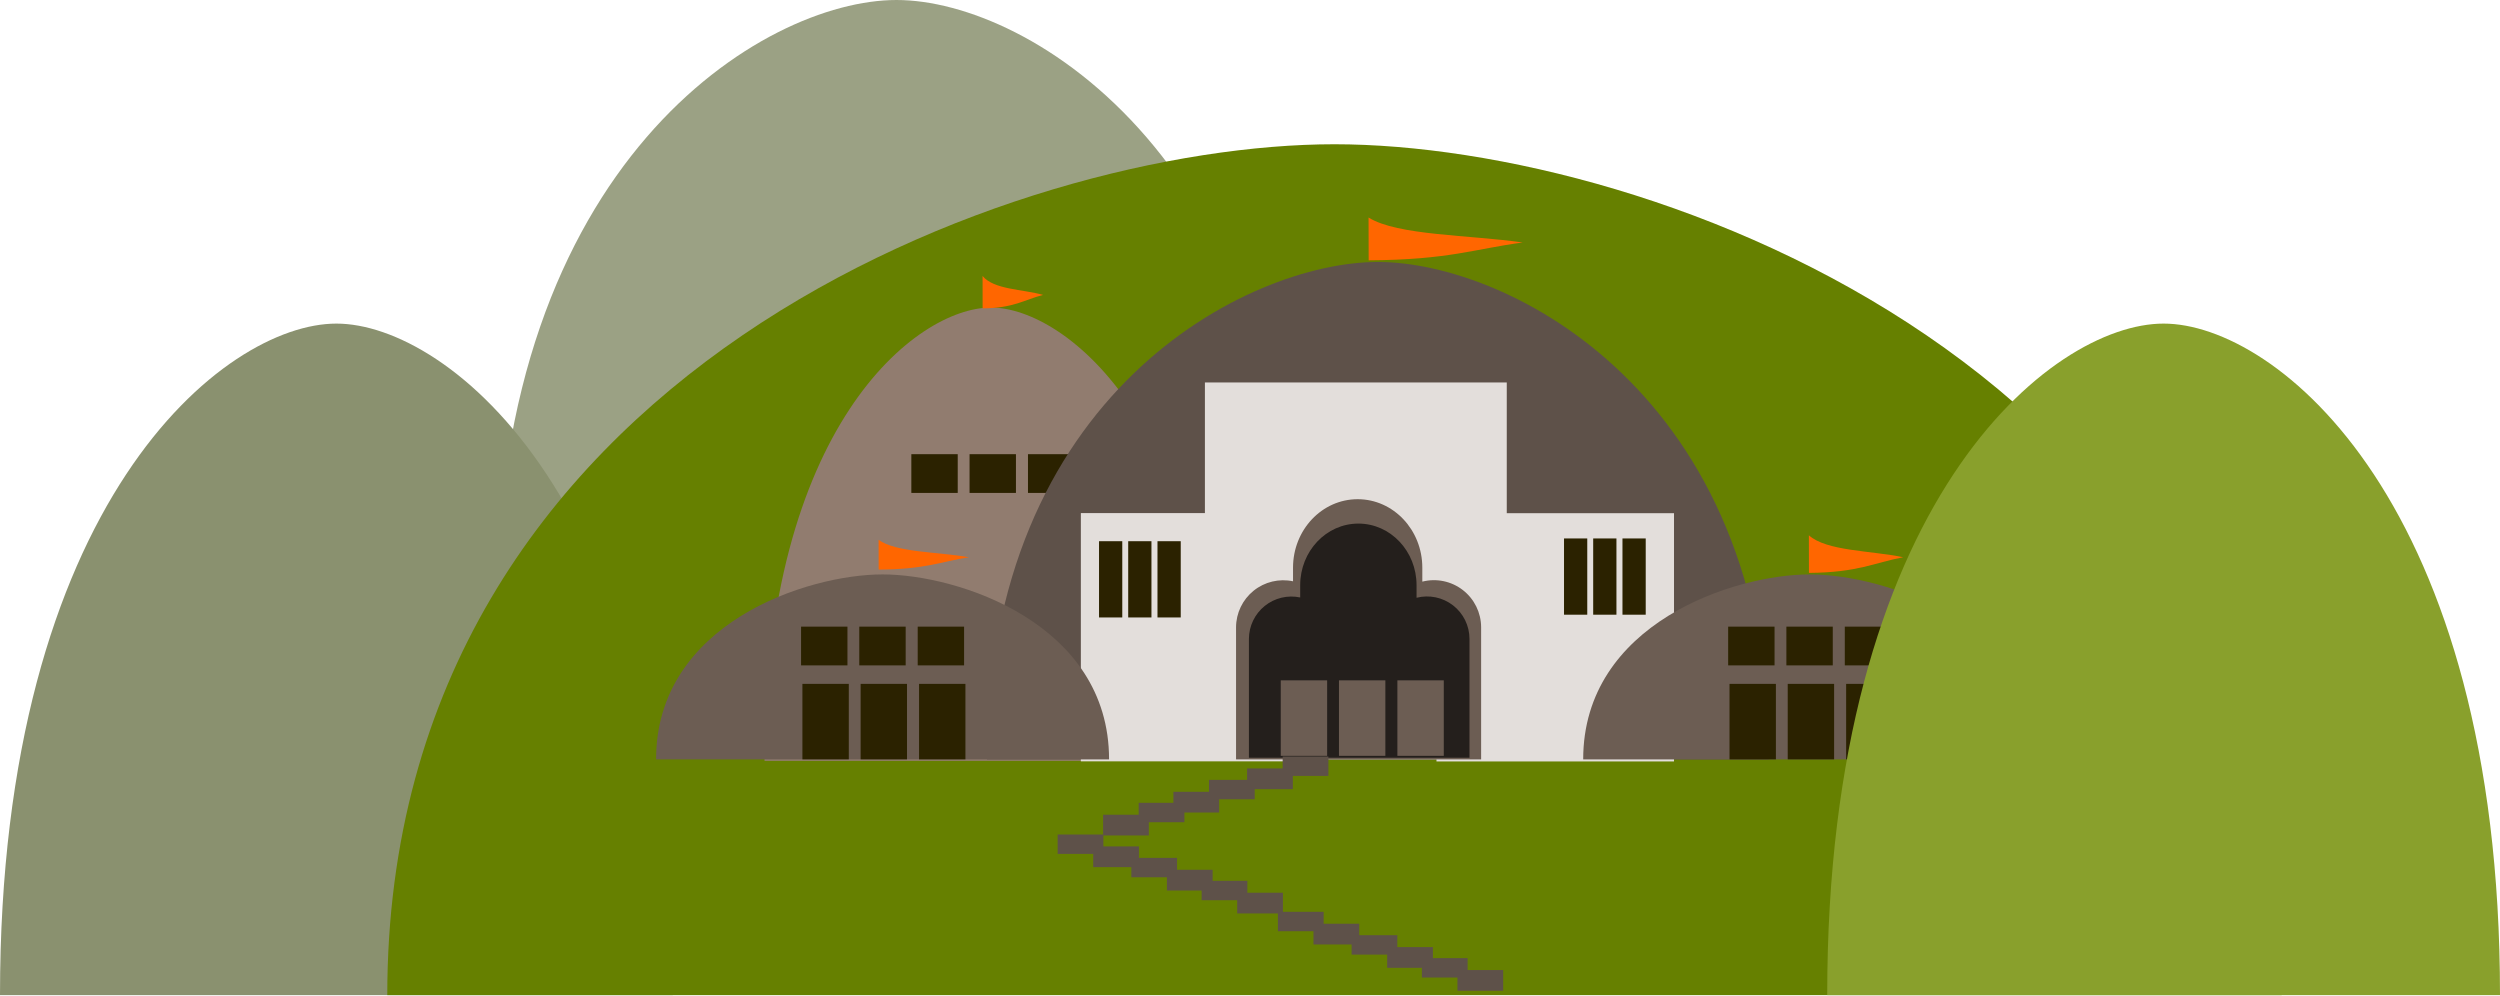
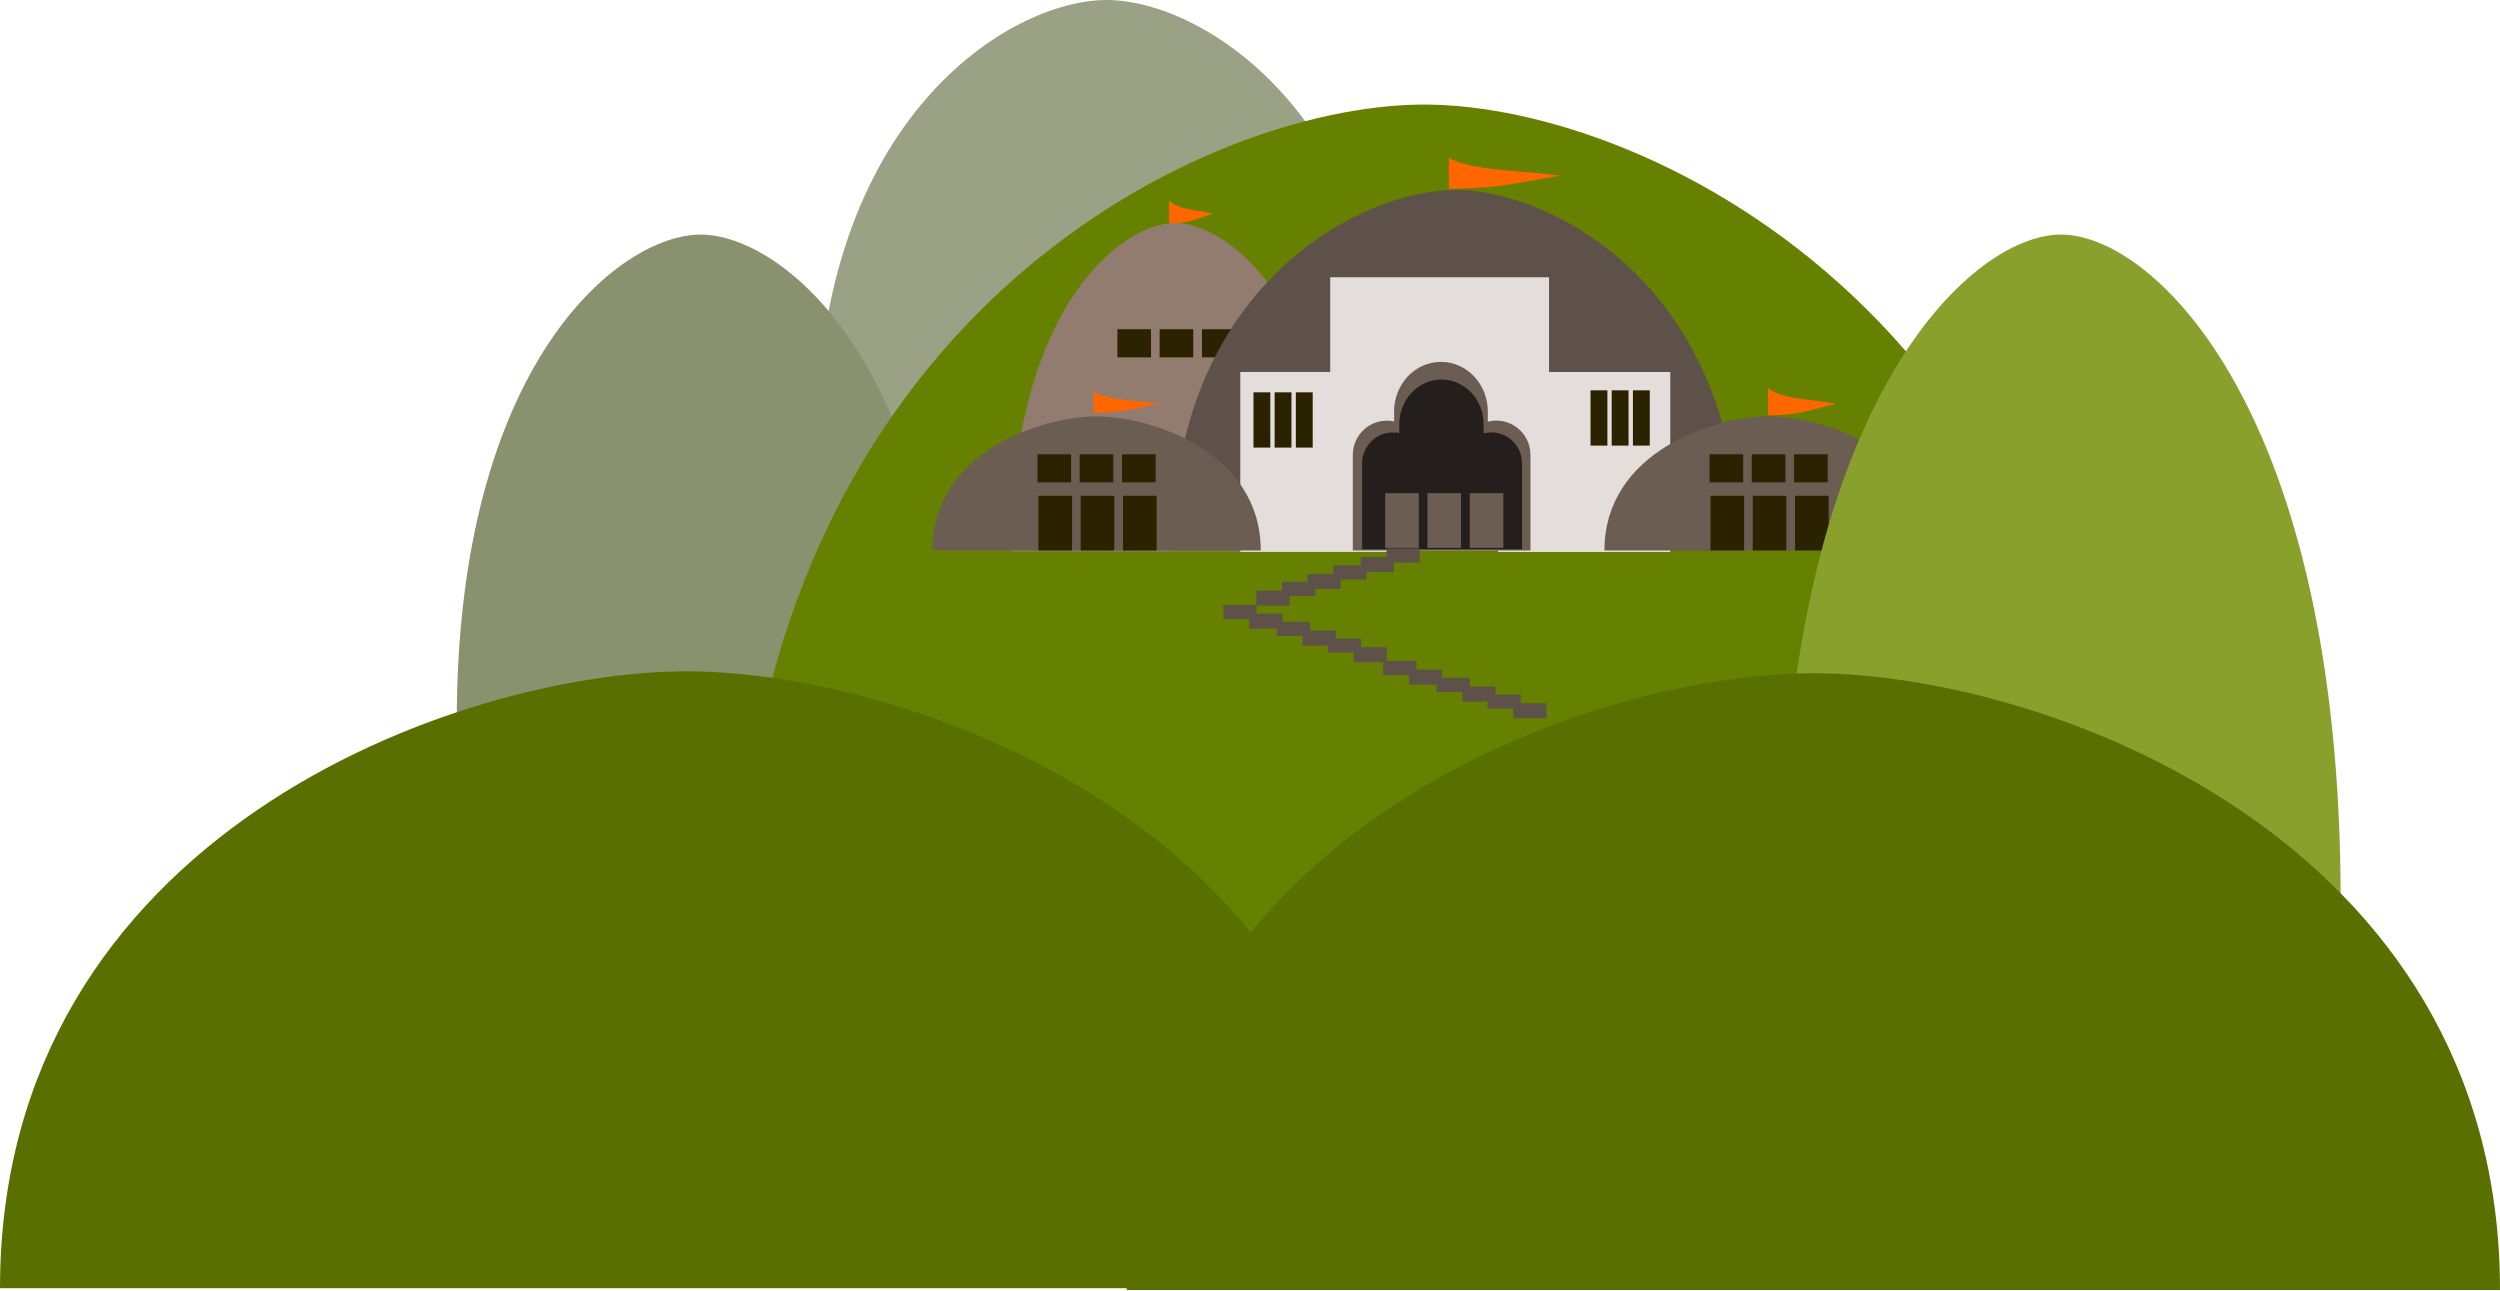
- <svg xmlns="http://www.w3.org/2000/svg" viewBox="0 0 1324.58 527.259" width="1324.58" height="527.259" version="1.1" id="svg38">
+ <svg xmlns="http://www.w3.org/2000/svg" viewBox="0 0 1827.228 942.893" width="1827.228" height="942.893" version="1.1" id="svg38">
  <defs id="defs42" />
-   <path style="fill:#9ba184;fill-opacity:1;stroke-width:1" d="M 263.03,324.134 C 263.03,85.995 404.345,0 475.002,0 545.659,0 686.974,85.995 686.974,324.134 Z" id="path697-8-6-5" />
-   <path style="fill:#8a916f;fill-opacity:1;stroke-width:1" d="M 0,527.259 C 0,265.849 118.822,171.451 178.233,171.451 c 59.411,0 178.233,94.398 178.233,355.808 z" id="path697-8-6-57-2" />
-   <path style="fill:#668000;fill-opacity:1;stroke-width:1" d="m 205.191,527.259 c 0,-331.221 334.571,-450.829 501.856,-450.829 167.285,0 501.856,119.608 501.856,450.829 z" id="path697-8-6" />
-   <path style="fill:#917c6f;stroke-width:1" d="m 405.071,403.123 c 0,-176.452 80,-240.17 120,-240.17 40,0 120,63.719 120,240.17 z" id="path22-1-2" />
-   <g id="g3821-7-0" transform="matrix(1,0,0,0.513115,168.9334,318.7862)" style="stroke-width:1.396">
+   <path style="fill:#9ba184;fill-opacity:1;stroke-width:1" d="M 596.877,324.134 C 596.877,85.995 738.192,0 808.849,0 879.507,0 1020.822,85.995 1020.822,324.134 Z" id="path697-8-6-5" />
+   <path style="fill:#8a916f;fill-opacity:1;stroke-width:1" d="m 333.847,527.259 c 0,-261.41 118.822,-355.808 178.233,-355.808 59.411,0 178.233,94.398 178.233,355.808 z" id="path697-8-6-57-2" />
+   <path style="fill:#668000;fill-opacity:1;stroke-width:1" d="m 539.038,700.776 c 0,-458.703 334.571,-624.346 501.856,-624.346 167.285,0 501.856,165.643 501.856,624.346 z" id="path697-8-6" />
+   <path style="fill:#917c6f;stroke-width:1" d="m 738.918,403.123 c 0,-176.452 80,-240.17 120,-240.17 40,0 120,63.719 120,240.17 z" id="path22-1-2" />
+   <g id="g3821-7-0" transform="matrix(1,0,0,0.513115,502.7807,318.7862)" style="stroke-width:1.396">
    <rect fill="#8f5f3f" x="313.924" y="-152.295" width="24.577" height="40" id="rect4-0-8-5" style="fill:#2b2200;fill-opacity:1;stroke-width:1.396" />
    <rect fill="#8f5f3f" x="344.77" y="-152.295" width="24.577" height="40" id="rect4-0-7-2-3" style="fill:#2b2200;fill-opacity:1;stroke-width:1.396" />
    <rect fill="#8f5f3f" x="375.721" y="-152.295" width="24.577" height="40" id="rect4-0-79-9-0" style="fill:#2b2200;fill-opacity:1;stroke-width:1.396" />
  </g>
-   <path style="fill:#5e5149;fill-opacity:1;stroke-width:1" d="m 522.897,402.34 c 0,-193.622 138.102,-263.541 207.152,-263.541 69.051,0 207.152,69.919 207.152,263.541 z" id="path697-8" />
-   <rect fill="#8f5f3f" x="638.399" y="202.641" width="159.931" height="199.698" id="rect4-0-79-3" style="fill:#e3dedb;fill-opacity:1;stroke-width:1" />
-   <rect fill="#8f5f3f" x="572.669" y="271.854" width="125.849" height="131.534" id="rect4-0-79-3-7" style="fill:#e3dedb;fill-opacity:1;stroke-width:1" />
-   <rect fill="#8f5f3f" x="761.093" y="271.907" width="125.849" height="131.534" id="rect4-0-79-3-7-8" style="fill:#e3dedb;fill-opacity:1;stroke-width:1" />
-   <path id="path26-8" d="m 719.338,264.493 a 34.251,36.275 0 0 0 -34.25,36.275 v 7.217 a 25,25 0 0 0 -30.188,24.354 v 70 h 30.188 19.812 48.689 31.16 v -70 a 25,25 0 0 0 -31.16,-24.172 v -7.398 a 34.251,36.275 0 0 0 -34.252,-36.275 z" style="fill:#6c5d53;fill-opacity:1" />
-   <path id="path26-8-4" d="m 719.71,277.41 a 30.826,32.648 0 0 0 -30.825,32.648 v 6.495 a 22.5,22.5 0 0 0 -27.169,21.918 v 63 h 27.169 17.831 43.821 28.044 v -63 a 22.5,22.5 0 0 0 -28.044,-21.755 v -6.659 a 30.826,32.648 0 0 0 -30.827,-32.648 z" style="fill:#241f1c;stroke-width:1" />
-   <path style="fill:#6c5d53" d="m 347.618,402.34 c 0,-72 80,-98 120,-98 40,0 120,26 120,98 z" id="path22-1" />
-   <g id="g3821" transform="translate(111.2186,514.6346)">
+   <path style="fill:#5e5149;fill-opacity:1;stroke-width:1" d="m 856.744,402.34 c 0,-193.622 138.102,-263.541 207.152,-263.541 69.051,0 207.152,69.919 207.152,263.541 z" id="path697-8" />
+   <rect fill="#8f5f3f" x="972.246" y="202.641" width="159.931" height="199.698" id="rect4-0-79-3" style="fill:#e3dedb;fill-opacity:1;stroke-width:1" />
+   <rect fill="#8f5f3f" x="906.516" y="271.854" width="125.849" height="131.534" id="rect4-0-79-3-7" style="fill:#e3dedb;fill-opacity:1;stroke-width:1" />
+   <rect fill="#8f5f3f" x="1094.941" y="271.907" width="125.849" height="131.534" id="rect4-0-79-3-7-8" style="fill:#e3dedb;fill-opacity:1;stroke-width:1" />
+   <path id="path26-8" d="m 1053.185,264.493 a 34.251,36.275 0 0 0 -34.25,36.275 v 7.217 a 25,25 0 0 0 -30.188,24.354 v 70 h 30.188 19.812 48.689 31.16 v -70 a 25,25 0 0 0 -31.16,-24.172 v -7.398 a 34.251,36.275 0 0 0 -34.252,-36.275 z" style="fill:#6c5d53;fill-opacity:1" />
+   <path id="path26-8-4" d="m 1053.557,277.41 a 30.826,32.648 0 0 0 -30.825,32.648 v 6.495 a 22.5,22.5 0 0 0 -27.169,21.918 v 63 h 27.169 17.831 43.821 28.044 v -63 a 22.5,22.5 0 0 0 -28.044,-21.755 v -6.659 a 30.826,32.648 0 0 0 -30.827,-32.648 z" style="fill:#241f1c;stroke-width:1" />
+   <path style="fill:#6c5d53" d="m 681.466,402.34 c 0,-72 80,-98 120,-98 40,0 120,26 120,98 z" id="path22-1" />
+   <g id="g3821" transform="translate(445.0659,514.6346)">
    <rect fill="#8f5f3f" x="313.924" y="-152.295" width="24.577" height="40" id="rect4-0" style="fill:#2b2200;fill-opacity:1;stroke-width:1" />
    <rect fill="#8f5f3f" x="344.77" y="-152.295" width="24.577" height="40" id="rect4-0-7" style="fill:#2b2200;fill-opacity:1;stroke-width:1" />
    <rect fill="#8f5f3f" x="375.721" y="-152.295" width="24.577" height="40" id="rect4-0-79" style="fill:#2b2200;fill-opacity:1;stroke-width:1" />
  </g>
-   <g id="g3821-4" transform="translate(364.6611,512.7625)" style="fill:#6c5d53;fill-opacity:1">
+   <g id="g3821-4" transform="translate(698.5084,512.7625)" style="fill:#6c5d53;fill-opacity:1">
    <rect fill="#8f5f3f" x="313.924" y="-152.295" width="24.577" height="40" id="rect4-0-78" style="fill:#6c5d53;fill-opacity:1;stroke-width:1" />
    <rect fill="#8f5f3f" x="344.77" y="-152.295" width="24.577" height="40" id="rect4-0-7-7" style="fill:#6c5d53;fill-opacity:1;stroke-width:1" />
    <rect fill="#8f5f3f" x="375.721" y="-152.295" width="24.577" height="40" id="rect4-0-79-0" style="fill:#6c5d53;fill-opacity:1;stroke-width:1" />
  </g>
-   <g id="g3821-7" transform="matrix(1,0,0,0.513115,110.5072,410.1599)" style="stroke-width:1.396">
+   <g id="g3821-7" transform="matrix(1,0,0,0.513115,444.3545,410.1599)" style="stroke-width:1.396">
    <rect fill="#8f5f3f" x="313.924" y="-152.295" width="24.577" height="40" id="rect4-0-8" style="fill:#2b2200;fill-opacity:1;stroke-width:1.396" />
    <rect fill="#8f5f3f" x="344.77" y="-152.295" width="24.577" height="40" id="rect4-0-7-2" style="fill:#2b2200;fill-opacity:1;stroke-width:1.396" />
    <rect fill="#8f5f3f" x="375.721" y="-152.295" width="24.577" height="40" id="rect4-0-79-9" style="fill:#2b2200;fill-opacity:1;stroke-width:1.396" />
  </g>
-   <g id="g3906-9" transform="translate(337.5595,483.474)">
+   <g id="g3906-9" transform="translate(671.4067,483.474)">
    <path style="fill:#6c5d53" d="m 501.265,-81.134 c 0,-72 80,-98 120,-98 40,0 120,26 120,98 z" id="path22-1-6" />
    <g id="g3821-6" transform="translate(264.8654,31.16062)">
      <rect fill="#8f5f3f" x="313.924" y="-152.295" width="24.577" height="40" id="rect4-0-84" style="fill:#2b2200;fill-opacity:1;stroke-width:1" />
      <rect fill="#8f5f3f" x="344.77" y="-152.295" width="24.577" height="40" id="rect4-0-7-27" style="fill:#2b2200;fill-opacity:1;stroke-width:1" />
      <rect fill="#8f5f3f" x="375.721" y="-152.295" width="24.577" height="40" id="rect4-0-79-39" style="fill:#2b2200;fill-opacity:1;stroke-width:1" />
    </g>
    <g id="g3821-7-7" transform="matrix(1,0,0,0.513115,264.154,-73.31407)" style="stroke-width:1.396">
      <rect fill="#8f5f3f" x="313.924" y="-152.295" width="24.577" height="40" id="rect4-0-8-51" style="fill:#2b2200;fill-opacity:1;stroke-width:1.396" />
      <rect fill="#8f5f3f" x="344.77" y="-152.295" width="24.577" height="40" id="rect4-0-7-2-9" style="fill:#2b2200;fill-opacity:1;stroke-width:1.396" />
      <rect fill="#8f5f3f" x="375.721" y="-152.295" width="24.577" height="40" id="rect4-0-79-9-09" style="fill:#2b2200;fill-opacity:1;stroke-width:1.396" />
    </g>
  </g>
-   <g id="g3821-7-0-8" transform="matrix(0.5011944,0,0,1.010006,424.9641,440.5667)" style="stroke-width:1.406">
+   <g id="g3821-7-0-8" transform="matrix(0.5011944,0,0,1.010006,758.8114,440.5667)" style="stroke-width:1.406">
    <rect fill="#8f5f3f" x="313.924" y="-152.295" width="24.577" height="40" id="rect4-0-8-5-9" style="fill:#2b2200;fill-opacity:1;stroke-width:1.406" />
    <rect fill="#8f5f3f" x="344.77" y="-152.295" width="24.577" height="40" id="rect4-0-7-2-3-9" style="fill:#2b2200;fill-opacity:1;stroke-width:1.406" />
    <rect fill="#8f5f3f" x="375.721" y="-152.295" width="24.577" height="40" id="rect4-0-79-9-0-9" style="fill:#2b2200;fill-opacity:1;stroke-width:1.406" />
  </g>
-   <g id="g5177" transform="translate(-153.6468,763.1591)">
+   <g id="g5177" transform="translate(180.2005,763.1591)">
    <g id="g3821-7-0-8-8" transform="matrix(0.5011944,0,0,1.010006,824.9747,-324.0531)" style="stroke-width:1.406">
      <rect fill="#8f5f3f" x="313.924" y="-152.295" width="24.577" height="40" id="rect4-0-8-5-9-0" style="fill:#2b2200;fill-opacity:1;stroke-width:1.406" />
      <rect fill="#8f5f3f" x="344.77" y="-152.295" width="24.577" height="40" id="rect4-0-7-2-3-9-9" style="fill:#2b2200;fill-opacity:1;stroke-width:1.406" />
      <rect fill="#8f5f3f" x="375.721" y="-152.295" width="24.577" height="40" id="rect4-0-79-9-0-9-1" style="fill:#2b2200;fill-opacity:1;stroke-width:1.406" />
    </g>
  </g>
-   <path style="fill:#ff6600;fill-opacity:1;stroke-width:1" d="m 958.399,283.612 c 9.289,8.424 32.819,8.057 49.976,11.624 -15.73,3.015 -23.887,8.072 -49.937,8.303 z" id="path5233" />
-   <path style="fill:#ff6600;fill-opacity:1;stroke-width:1" d="m 725.099,115.245 c 15.176,9.588 53.619,9.171 81.65,13.231 -25.699,3.431 -39.026,9.188 -81.586,9.451 z" id="path5233-1" />
-   <path style="fill:#ff6600;fill-opacity:1;stroke-width:1" d="m 520.597,146.23 c 5.961,7.26 21.063,6.944 32.074,10.018 -10.095,2.598 -15.33,6.956 -32.049,7.156 z" id="path5233-6" />
-   <path style="fill:#ff6600;fill-opacity:1;stroke-width:1" d="m 465.512,286.008 c 8.905,6.678 31.462,6.387 47.91,9.215 -15.08,2.39 -22.9,6.399 -47.873,6.582 z" id="path5233-9" />
-   <path style="fill:#89a02c;fill-opacity:1;stroke-width:1" d="m 968.114,527.259 c 0,-261.41 118.822,-355.808 178.233,-355.808 59.411,0 178.233,94.398 178.233,355.808 z" id="path697-8-6-57" />
-   <g id="g1353" transform="matrix(0.3258515,0,0,0.1696973,140.2093,354.5525)" style="stroke-width:4.253;fill:#5e5149;fill-opacity:1;stroke:none">
+   <path style="fill:#ff6600;fill-opacity:1;stroke-width:1" d="m 1292.246,283.612 c 9.289,8.424 32.819,8.057 49.976,11.624 -15.73,3.015 -23.887,8.072 -49.937,8.303 z" id="path5233" />
+   <path style="fill:#ff6600;fill-opacity:1;stroke-width:1" d="m 1058.947,115.245 c 15.176,9.588 53.619,9.171 81.65,13.231 -25.699,3.431 -39.026,9.188 -81.586,9.451 z" id="path5233-1" />
+   <path style="fill:#ff6600;fill-opacity:1;stroke-width:1" d="m 854.444,146.23 c 5.961,7.26 21.063,6.944 32.074,10.018 -10.095,2.598 -15.33,6.956 -32.049,7.156 z" id="path5233-6" />
+   <path style="fill:#ff6600;fill-opacity:1;stroke-width:1" d="m 799.36,286.008 c 8.905,6.678 31.462,6.387 47.91,9.215 -15.08,2.39 -22.9,6.399 -47.873,6.582 z" id="path5233-9" />
+   <path style="fill:#89a02c;fill-opacity:1;stroke-width:1" d="m 1301.962,658.085 c 0,-357.527 136.266,-486.634 204.398,-486.634 68.133,0 204.398,129.107 204.398,486.634 z" id="path697-8-6-57" />
+   <g id="g1353" transform="matrix(0.3258515,0,0,0.1696973,474.0566,354.5525)" style="fill:#5e5149;fill-opacity:1;stroke:none;stroke-width:4.253">
    <rect style="fill:#5e5149;fill-opacity:1;stroke:none;stroke-width:8.505" id="rect1279" width="74.364" height="60.593" x="1655.297" y="272.669" />
    <rect style="fill:#5e5149;fill-opacity:1;stroke:none;stroke-width:8.505" id="rect1279-7" width="74.364" height="64.725" x="1597.458" y="309.852" />
    <rect style="fill:#5e5149;fill-opacity:1;stroke:none;stroke-width:8.505" id="rect1279-4" width="74.364" height="60.593" x="1535.487" y="345.657" />
    <rect style="fill:#5e5149;fill-opacity:1;stroke:none;stroke-width:8.505" id="rect1279-7-8" width="74.364" height="64.725" x="1477.648" y="382.839" />
    <rect style="fill:#5e5149;fill-opacity:1;stroke:none;stroke-width:8.505" id="rect1279-9" width="74.364" height="60.593" x="1421.187" y="417.267" />
    <rect style="fill:#5e5149;fill-opacity:1;stroke:none;stroke-width:8.505" id="rect1279-7-5" width="74.364" height="64.725" x="1363.348" y="454.449" />
  </g>
-   <g id="g1353-3" transform="matrix(-0.3258515,0,0,0.1696973,1123.986,395.8726)" style="stroke-width:4.253;fill:#5e5149;fill-opacity:1;stroke:none">
+   <g id="g1353-3" transform="matrix(-0.3258515,0,0,0.1696973,1457.833,395.8726)" style="fill:#5e5149;fill-opacity:1;stroke:none;stroke-width:4.253">
    <rect style="fill:#5e5149;fill-opacity:1;stroke:none;stroke-width:8.505" id="rect1279-2" width="74.364" height="60.593" x="1655.297" y="272.669" />
    <rect style="fill:#5e5149;fill-opacity:1;stroke:none;stroke-width:8.505" id="rect1279-7-2" width="74.364" height="64.725" x="1597.458" y="309.852" />
    <rect style="fill:#5e5149;fill-opacity:1;stroke:none;stroke-width:8.505" id="rect1279-4-2" width="74.364" height="60.593" x="1535.487" y="345.657" />
    <rect style="fill:#5e5149;fill-opacity:1;stroke:none;stroke-width:8.505" id="rect1279-7-8-3" width="74.364" height="64.725" x="1477.648" y="382.839" />
    <rect style="fill:#5e5149;fill-opacity:1;stroke:none;stroke-width:8.505" id="rect1279-9-0" width="74.364" height="60.593" x="1421.187" y="417.267" />
    <rect style="fill:#5e5149;fill-opacity:1;stroke:none;stroke-width:8.505" id="rect1279-7-5-7" width="74.364" height="64.725" x="1363.348" y="454.449" />
  </g>
-   <g id="g1353-3-3" transform="matrix(-0.3258515,0,0,0.1696973,1240.689,436.8386)" style="fill:#5e5149;fill-opacity:1;stroke:none;stroke-width:4.253">
+   <g id="g1353-3-3" transform="matrix(-0.3258515,0,0,0.1696973,1574.536,436.8386)" style="fill:#5e5149;fill-opacity:1;stroke:none;stroke-width:4.253">
    <rect style="fill:#5e5149;fill-opacity:1;stroke:none;stroke-width:8.505" id="rect1279-2-6" width="74.364" height="60.593" x="1655.297" y="272.669" />
    <rect style="fill:#5e5149;fill-opacity:1;stroke:none;stroke-width:8.505" id="rect1279-7-2-1" width="74.364" height="64.725" x="1597.458" y="309.852" />
    <rect style="fill:#5e5149;fill-opacity:1;stroke:none;stroke-width:8.505" id="rect1279-4-2-6" width="74.364" height="60.593" x="1535.487" y="345.657" />
    <rect style="fill:#5e5149;fill-opacity:1;stroke:none;stroke-width:8.505" id="rect1279-7-8-3-0" width="74.364" height="64.725" x="1477.648" y="382.839" />
    <rect style="fill:#5e5149;fill-opacity:1;stroke:none;stroke-width:8.505" id="rect1279-9-0-2" width="74.364" height="60.593" x="1421.187" y="417.267" />
    <rect style="fill:#5e5149;fill-opacity:1;stroke:none;stroke-width:8.505" id="rect1279-7-5-7-1" width="74.364" height="64.725" x="1363.348" y="454.449" />
  </g>
-   <g id="anchors">
+   <g id="anchors" transform="translate(333.8473)">
    <circle id="stand" cx="728" cy="495.5" r="6" fill="none" />
  </g>
+   <path style="fill:#597000;fill-opacity:1;stroke-width:1" d="M 0,941.516 C 0,610.295 334.571,490.687 501.856,490.687 c 167.285,0 501.856,119.608 501.856,450.829 z" id="path697-8-6-1" />
+   <path style="fill:#597000;fill-opacity:1;stroke-width:1" d="m 823.517,942.893 c 0,-331.221 334.571,-450.829 501.856,-450.829 167.285,0 501.856,119.608 501.856,450.829 z" id="path697-8-6-1-2" />
</svg>
